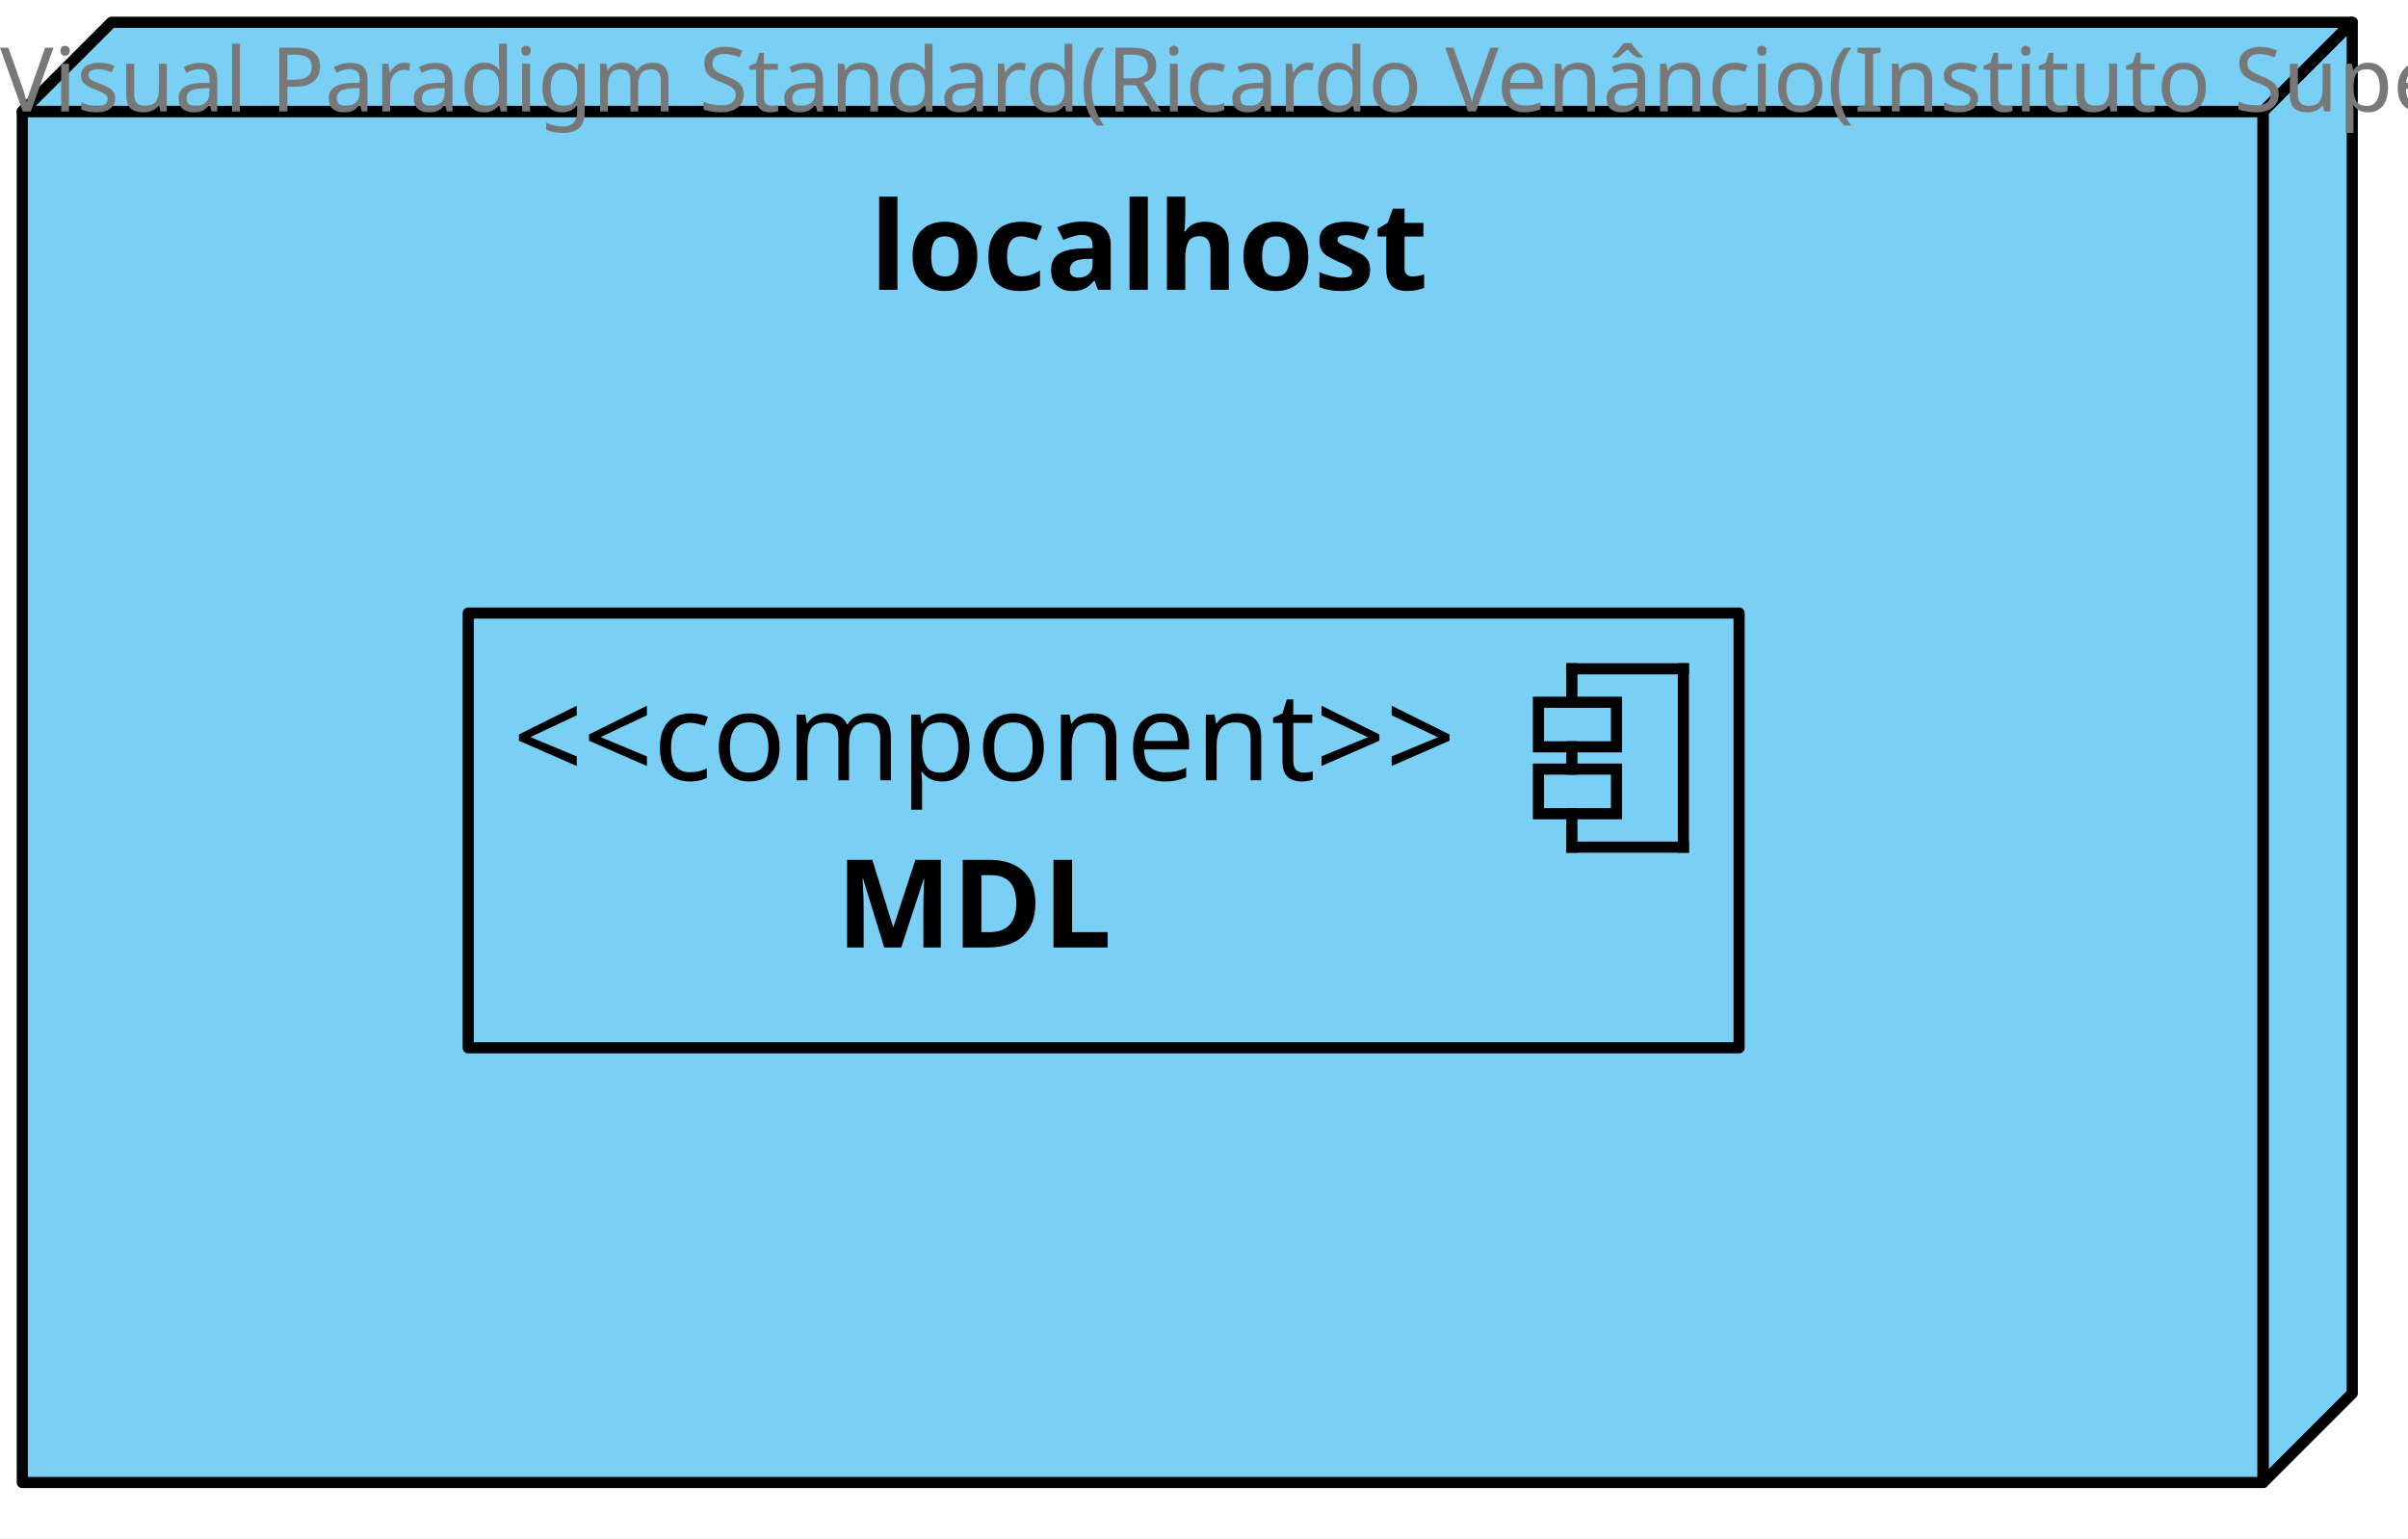
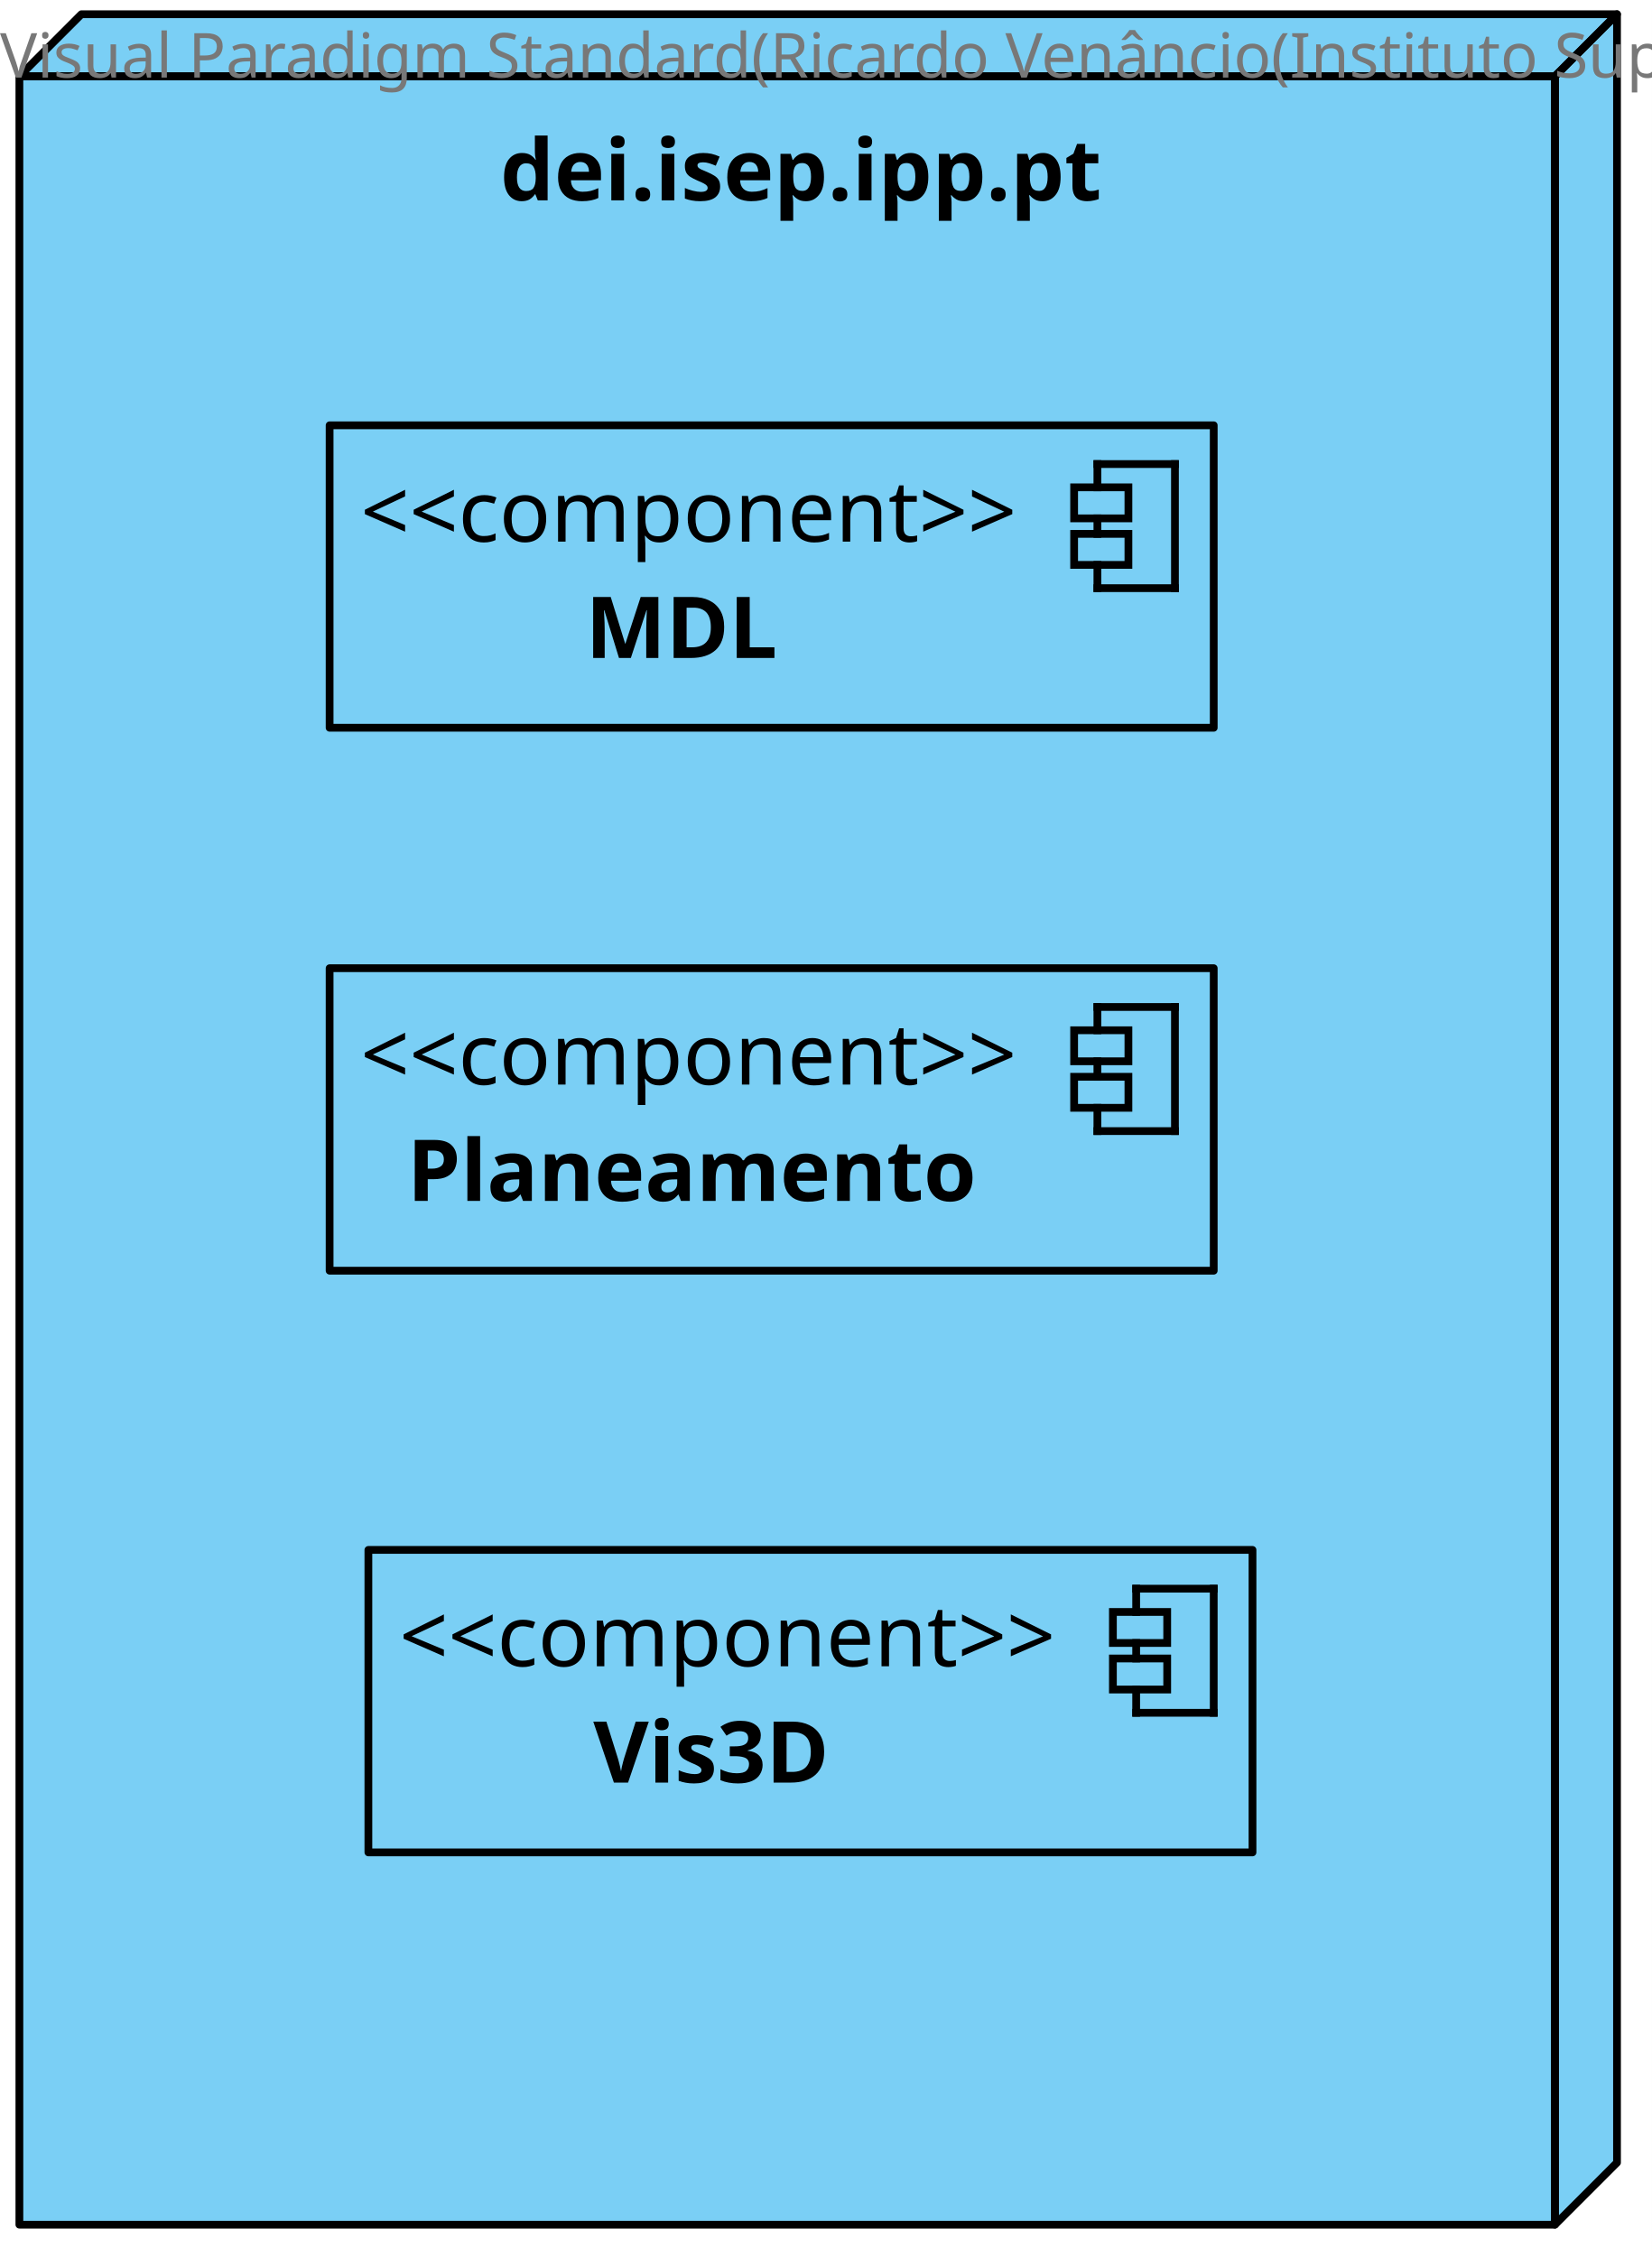
- <svg xmlns="http://www.w3.org/2000/svg" fill-opacity="0" color-rendering="auto" color-interpolation="auto" text-rendering="auto" stroke="rgb(0,0,0)" stroke-linecap="square" width="216" stroke-miterlimit="10" shape-rendering="auto" stroke-opacity="0" fill="rgb(0,0,0)" stroke-dasharray="none" font-weight="normal" stroke-width="1" height="138" font-family="'Dialog'" font-style="normal" stroke-linejoin="miter" font-size="12px" stroke-dashoffset="0" image-rendering="auto">
+ <svg xmlns="http://www.w3.org/2000/svg" fill-opacity="0" color-rendering="auto" color-interpolation="auto" text-rendering="auto" stroke="rgb(0,0,0)" stroke-linecap="square" width="213" stroke-miterlimit="10" shape-rendering="auto" stroke-opacity="0" fill="rgb(0,0,0)" stroke-dasharray="none" font-weight="normal" stroke-width="1" height="291" font-family="'Dialog'" font-style="normal" stroke-linejoin="miter" font-size="12px" stroke-dashoffset="0" image-rendering="auto">
  <defs id="genericDefs" />
  <g>
    <defs id="defs1">
      <clipPath clipPathUnits="userSpaceOnUse" id="clipPath1">
-         <path d="M-7 -7 L221 -7 L221 143 L-7 143 L-7 -7 Z" />
+         <path d="M-7 -7 L218 -7 L218 297 L-7 297 L-7 -7 Z" />
      </clipPath>
      <clipPath clipPathUnits="userSpaceOnUse" id="clipPath2">
-         <path d="M0 0 L0 19 L202 19 L202 0 Z" />
+         <path d="M0 0 L0 19 L199 19 L199 0 Z" />
      </clipPath>
      <clipPath clipPathUnits="userSpaceOnUse" id="clipPath3">
-         <path d="M0 0 L0 105 L201 105 L201 0 Z" />
+         <path d="M0 0 L0 259 L198 259 L198 0 Z" />
      </clipPath>
      <clipPath clipPathUnits="userSpaceOnUse" id="clipPath4">
        <path d="M-7 -7 L126 -7 L126 51 L-7 51 L-7 -7 Z" />
      </clipPath>
      <clipPath clipPathUnits="userSpaceOnUse" id="clipPath5">
-         <path d="M0 0 L0 7 L115 7 L115 0 Z" />
+         <path d="M0 0 L0 40 L91 40 L91 0 Z" />
      </clipPath>
      <clipPath clipPathUnits="userSpaceOnUse" id="clipPath6">
-         <path d="M0 0 L0 40 L91 40 L91 0 Z" />
+         <path d="M0 0 L0 7 L115 7 L115 0 Z" />
      </clipPath>
    </defs>
    <g fill="white" text-rendering="geometricPrecision" fill-opacity="1" stroke-opacity="1" stroke="white">
-       <rect x="0" width="216" height="138" y="0" stroke="none" />
+       <rect x="0" width="213" height="291" y="0" stroke="none" />
    </g>
-     <g font-size="11px" transform="translate(2,2)" fill-opacity="1" fill="rgb(122,207,245)" text-rendering="geometricPrecision" image-rendering="optimizeQuality" font-family="sans-serif" stroke="rgb(122,207,245)" font-weight="bold" stroke-opacity="1">
-       <path d="M8 0 L209 0 L201 8 L0 8 Z" stroke="none" clip-path="url(#clipPath1)" />
-       <path d="M209 0 L209 123 L201 131 L201 8 Z" clip-path="url(#clipPath1)" stroke="none" />
-       <rect x="0" width="201" height="123" y="8" clip-path="url(#clipPath1)" stroke="none" />
+     <g font-size="11px" transform="translate(2.5,1.8333)" fill-opacity="1" fill="rgb(122,207,245)" text-rendering="geometricPrecision" image-rendering="optimizeQuality" font-family="sans-serif" stroke="rgb(122,207,245)" font-weight="bold" stroke-opacity="1">
+       <path d="M8 0 L206 0 L198 8 L0 8 Z" stroke="none" clip-path="url(#clipPath1)" />
+       <path d="M206 0 L206 277 L198 285 L198 8 Z" clip-path="url(#clipPath1)" stroke="none" />
+       <rect x="0" width="198" height="277" y="8" clip-path="url(#clipPath1)" stroke="none" />
    </g>
-     <g fill-opacity="1" text-rendering="geometricPrecision" stroke="black" stroke-linecap="butt" transform="translate(2,2)" stroke-miterlimit="0" stroke-opacity="1" fill="black" font-weight="bold" font-family="sans-serif" stroke-linejoin="round" font-size="11px" image-rendering="optimizeQuality">
-       <path fill="none" d="M8 0 L209 0 L201 8 L0 8 Z" clip-path="url(#clipPath1)" />
-       <path fill="none" d="M209 0 L209 123 L201 131 L201 8 Z" clip-path="url(#clipPath1)" />
-       <rect fill="none" x="0" width="201" height="123" y="8" clip-path="url(#clipPath1)" />
+     <g fill-opacity="1" text-rendering="geometricPrecision" stroke="black" stroke-linecap="butt" transform="translate(2.5,1.8333)" stroke-miterlimit="0" stroke-opacity="1" fill="black" font-weight="bold" font-family="sans-serif" stroke-linejoin="round" font-size="11px" image-rendering="optimizeQuality">
+       <path fill="none" d="M8 0 L206 0 L198 8 L0 8 Z" clip-path="url(#clipPath1)" />
+       <path fill="none" d="M206 0 L206 277 L198 285 L198 8 Z" clip-path="url(#clipPath1)" />
+       <rect fill="none" x="0" width="198" height="277" y="8" clip-path="url(#clipPath1)" />
    </g>
-     <g font-size="11px" transform="translate(2,10)" fill-opacity="1" fill="black" text-rendering="geometricPrecision" image-rendering="optimizeQuality" font-family="sans-serif" stroke="black" font-weight="bold" stroke-opacity="1">
-       <text x="76" xml:space="preserve" y="16" clip-path="url(#clipPath2)" stroke="none">localhost</text>
+     <g font-size="11px" transform="translate(2.5,9.8333)" fill-opacity="1" fill="black" text-rendering="geometricPrecision" image-rendering="optimizeQuality" font-family="sans-serif" stroke="black" font-weight="bold" stroke-opacity="1">
+       <text x="62" xml:space="preserve" y="16" clip-path="url(#clipPath2)" stroke="none">dei.isep.ipp.pt</text>
    </g>
-     <g font-size="11px" transform="translate(42,55)" fill-opacity="1" fill="rgb(122,207,245)" text-rendering="geometricPrecision" image-rendering="optimizeQuality" font-family="sans-serif" stroke="rgb(122,207,245)" font-weight="bold" stroke-opacity="1">
+     <g font-size="11px" transform="translate(42.5,54.8333)" fill-opacity="1" fill="rgb(122,207,245)" text-rendering="geometricPrecision" image-rendering="optimizeQuality" font-family="sans-serif" stroke="rgb(122,207,245)" font-weight="bold" stroke-opacity="1">
      <rect x="0" width="115" height="40" y="0" clip-path="url(#clipPath4)" stroke="none" />
    </g>
-     <g fill-opacity="1" text-rendering="geometricPrecision" stroke="black" stroke-linecap="butt" transform="translate(42,55)" stroke-miterlimit="0" stroke-opacity="1" fill="black" font-weight="bold" font-family="sans-serif" stroke-linejoin="round" font-size="11px" image-rendering="optimizeQuality">
+     <g fill-opacity="1" text-rendering="geometricPrecision" stroke="black" stroke-linecap="butt" transform="translate(42.5,54.8333)" stroke-miterlimit="0" stroke-opacity="1" fill="black" font-weight="bold" font-family="sans-serif" stroke-linejoin="round" font-size="11px" image-rendering="optimizeQuality">
      <rect fill="none" x="0" width="114" height="39" y="0" clip-path="url(#clipPath4)" />
      <line stroke-linecap="square" clip-path="url(#clipPath4)" fill="none" x1="99" x2="109" y1="5" y2="5" stroke-linejoin="miter" stroke-miterlimit="10" />
      <line stroke-linecap="square" clip-path="url(#clipPath4)" fill="none" x1="109" x2="109" y1="5" y2="21" stroke-linejoin="miter" stroke-miterlimit="10" />
      <line stroke-linecap="square" clip-path="url(#clipPath4)" fill="none" x1="99" x2="109" y1="21" y2="21" stroke-linejoin="miter" stroke-miterlimit="10" />
      <line stroke-linecap="square" clip-path="url(#clipPath4)" fill="none" x1="99" x2="99" y1="5" y2="8" stroke-linejoin="miter" stroke-miterlimit="10" />
      <rect stroke-linecap="square" x="96" y="8" clip-path="url(#clipPath4)" fill="none" width="7" stroke-linejoin="miter" height="4" stroke-miterlimit="10" />
      <line stroke-linecap="square" clip-path="url(#clipPath4)" fill="none" x1="99" x2="99" y1="12" y2="14" stroke-linejoin="miter" stroke-miterlimit="10" />
      <rect stroke-linecap="square" x="96" y="14" clip-path="url(#clipPath4)" fill="none" width="7" stroke-linejoin="miter" height="4" stroke-miterlimit="10" />
      <line stroke-linecap="square" clip-path="url(#clipPath4)" fill="none" x1="99" x2="99" y1="18" y2="21" stroke-linejoin="miter" stroke-miterlimit="10" />
    </g>
-     <g font-size="11px" transform="translate(42,55)" fill-opacity="1" fill="black" text-rendering="geometricPrecision" image-rendering="optimizeQuality" font-family="sans-serif" stroke="black" stroke-opacity="1">
-       <text x="4" xml:space="preserve" y="15" clip-path="url(#clipPath6)" stroke="none">&lt;&lt;component&gt;&gt;</text>
-       <text x="33" xml:space="preserve" y="30" clip-path="url(#clipPath6)" font-weight="bold" stroke="none">MDL</text>
+     <g font-size="11px" transform="translate(42.5,54.8333)" fill-opacity="1" fill="black" text-rendering="geometricPrecision" image-rendering="optimizeQuality" font-family="sans-serif" stroke="black" stroke-opacity="1">
+       <text x="4" xml:space="preserve" y="15" clip-path="url(#clipPath5)" stroke="none">&lt;&lt;component&gt;&gt;</text>
+       <text x="33" xml:space="preserve" y="30" clip-path="url(#clipPath5)" font-weight="bold" stroke="none">MDL</text>
+     </g>
+     <g font-size="11px" transform="translate(42.5,124.8333)" fill-opacity="1" fill="rgb(122,207,245)" text-rendering="geometricPrecision" image-rendering="optimizeQuality" font-family="sans-serif" stroke="rgb(122,207,245)" font-weight="bold" stroke-opacity="1">
+       <rect x="0" width="115" height="40" y="0" clip-path="url(#clipPath4)" stroke="none" />
+     </g>
+     <g fill-opacity="1" text-rendering="geometricPrecision" stroke="black" stroke-linecap="butt" transform="translate(42.5,124.8333)" stroke-miterlimit="0" stroke-opacity="1" fill="black" font-weight="bold" font-family="sans-serif" stroke-linejoin="round" font-size="11px" image-rendering="optimizeQuality">
+       <rect fill="none" x="0" width="114" height="39" y="0" clip-path="url(#clipPath4)" />
+       <line stroke-linecap="square" clip-path="url(#clipPath4)" fill="none" x1="99" x2="109" y1="5" y2="5" stroke-linejoin="miter" stroke-miterlimit="10" />
+       <line stroke-linecap="square" clip-path="url(#clipPath4)" fill="none" x1="109" x2="109" y1="5" y2="21" stroke-linejoin="miter" stroke-miterlimit="10" />
+       <line stroke-linecap="square" clip-path="url(#clipPath4)" fill="none" x1="99" x2="109" y1="21" y2="21" stroke-linejoin="miter" stroke-miterlimit="10" />
+       <line stroke-linecap="square" clip-path="url(#clipPath4)" fill="none" x1="99" x2="99" y1="5" y2="8" stroke-linejoin="miter" stroke-miterlimit="10" />
+       <rect stroke-linecap="square" x="96" y="8" clip-path="url(#clipPath4)" fill="none" width="7" stroke-linejoin="miter" height="4" stroke-miterlimit="10" />
+       <line stroke-linecap="square" clip-path="url(#clipPath4)" fill="none" x1="99" x2="99" y1="12" y2="14" stroke-linejoin="miter" stroke-miterlimit="10" />
+       <rect stroke-linecap="square" x="96" y="14" clip-path="url(#clipPath4)" fill="none" width="7" stroke-linejoin="miter" height="4" stroke-miterlimit="10" />
+       <line stroke-linecap="square" clip-path="url(#clipPath4)" fill="none" x1="99" x2="99" y1="18" y2="21" stroke-linejoin="miter" stroke-miterlimit="10" />
+     </g>
+     <g font-size="11px" transform="translate(42.5,124.8333)" fill-opacity="1" fill="black" text-rendering="geometricPrecision" image-rendering="optimizeQuality" font-family="sans-serif" stroke="black" stroke-opacity="1">
+       <text x="4" xml:space="preserve" y="15" clip-path="url(#clipPath5)" stroke="none">&lt;&lt;component&gt;&gt;</text>
+       <text x="10" xml:space="preserve" y="30" clip-path="url(#clipPath5)" font-weight="bold" stroke="none">Planeamento</text>
+     </g>
+     <g font-size="11px" transform="translate(47.5,199.8333)" fill-opacity="1" fill="rgb(122,207,245)" text-rendering="geometricPrecision" image-rendering="optimizeQuality" font-family="sans-serif" stroke="rgb(122,207,245)" font-weight="bold" stroke-opacity="1">
+       <rect x="0" width="115" height="40" y="0" clip-path="url(#clipPath4)" stroke="none" />
+     </g>
+     <g fill-opacity="1" text-rendering="geometricPrecision" stroke="black" stroke-linecap="butt" transform="translate(47.5,199.8333)" stroke-miterlimit="0" stroke-opacity="1" fill="black" font-weight="bold" font-family="sans-serif" stroke-linejoin="round" font-size="11px" image-rendering="optimizeQuality">
+       <rect fill="none" x="0" width="114" height="39" y="0" clip-path="url(#clipPath4)" />
+       <line stroke-linecap="square" clip-path="url(#clipPath4)" fill="none" x1="99" x2="109" y1="5" y2="5" stroke-linejoin="miter" stroke-miterlimit="10" />
+       <line stroke-linecap="square" clip-path="url(#clipPath4)" fill="none" x1="109" x2="109" y1="5" y2="21" stroke-linejoin="miter" stroke-miterlimit="10" />
+       <line stroke-linecap="square" clip-path="url(#clipPath4)" fill="none" x1="99" x2="109" y1="21" y2="21" stroke-linejoin="miter" stroke-miterlimit="10" />
+       <line stroke-linecap="square" clip-path="url(#clipPath4)" fill="none" x1="99" x2="99" y1="5" y2="8" stroke-linejoin="miter" stroke-miterlimit="10" />
+       <rect stroke-linecap="square" x="96" y="8" clip-path="url(#clipPath4)" fill="none" width="7" stroke-linejoin="miter" height="4" stroke-miterlimit="10" />
+       <line stroke-linecap="square" clip-path="url(#clipPath4)" fill="none" x1="99" x2="99" y1="12" y2="14" stroke-linejoin="miter" stroke-miterlimit="10" />
+       <rect stroke-linecap="square" x="96" y="14" clip-path="url(#clipPath4)" fill="none" width="7" stroke-linejoin="miter" height="4" stroke-miterlimit="10" />
+       <line stroke-linecap="square" clip-path="url(#clipPath4)" fill="none" x1="99" x2="99" y1="18" y2="21" stroke-linejoin="miter" stroke-miterlimit="10" />
+     </g>
+     <g font-size="11px" transform="translate(47.5,199.8333)" fill-opacity="1" fill="black" text-rendering="geometricPrecision" image-rendering="optimizeQuality" font-family="sans-serif" stroke="black" stroke-opacity="1">
+       <text x="4" xml:space="preserve" y="15" clip-path="url(#clipPath5)" stroke="none">&lt;&lt;component&gt;&gt;</text>
+       <text x="29" xml:space="preserve" y="30" clip-path="url(#clipPath5)" font-weight="bold" stroke="none">Vis3D</text>
    </g>
    <g font-size="8px" fill-opacity="1" fill="rgb(120,120,120)" text-rendering="geometricPrecision" image-rendering="optimizeQuality" stroke="rgb(120,120,120)" stroke-opacity="1">
      <text x="0" xml:space="preserve" y="10" stroke="none">Visual Paradigm Standard(Ricardo Venâncio(Instituto Superior de Engenharia do Porto))</text>
    </g>
  </g>
</svg>
